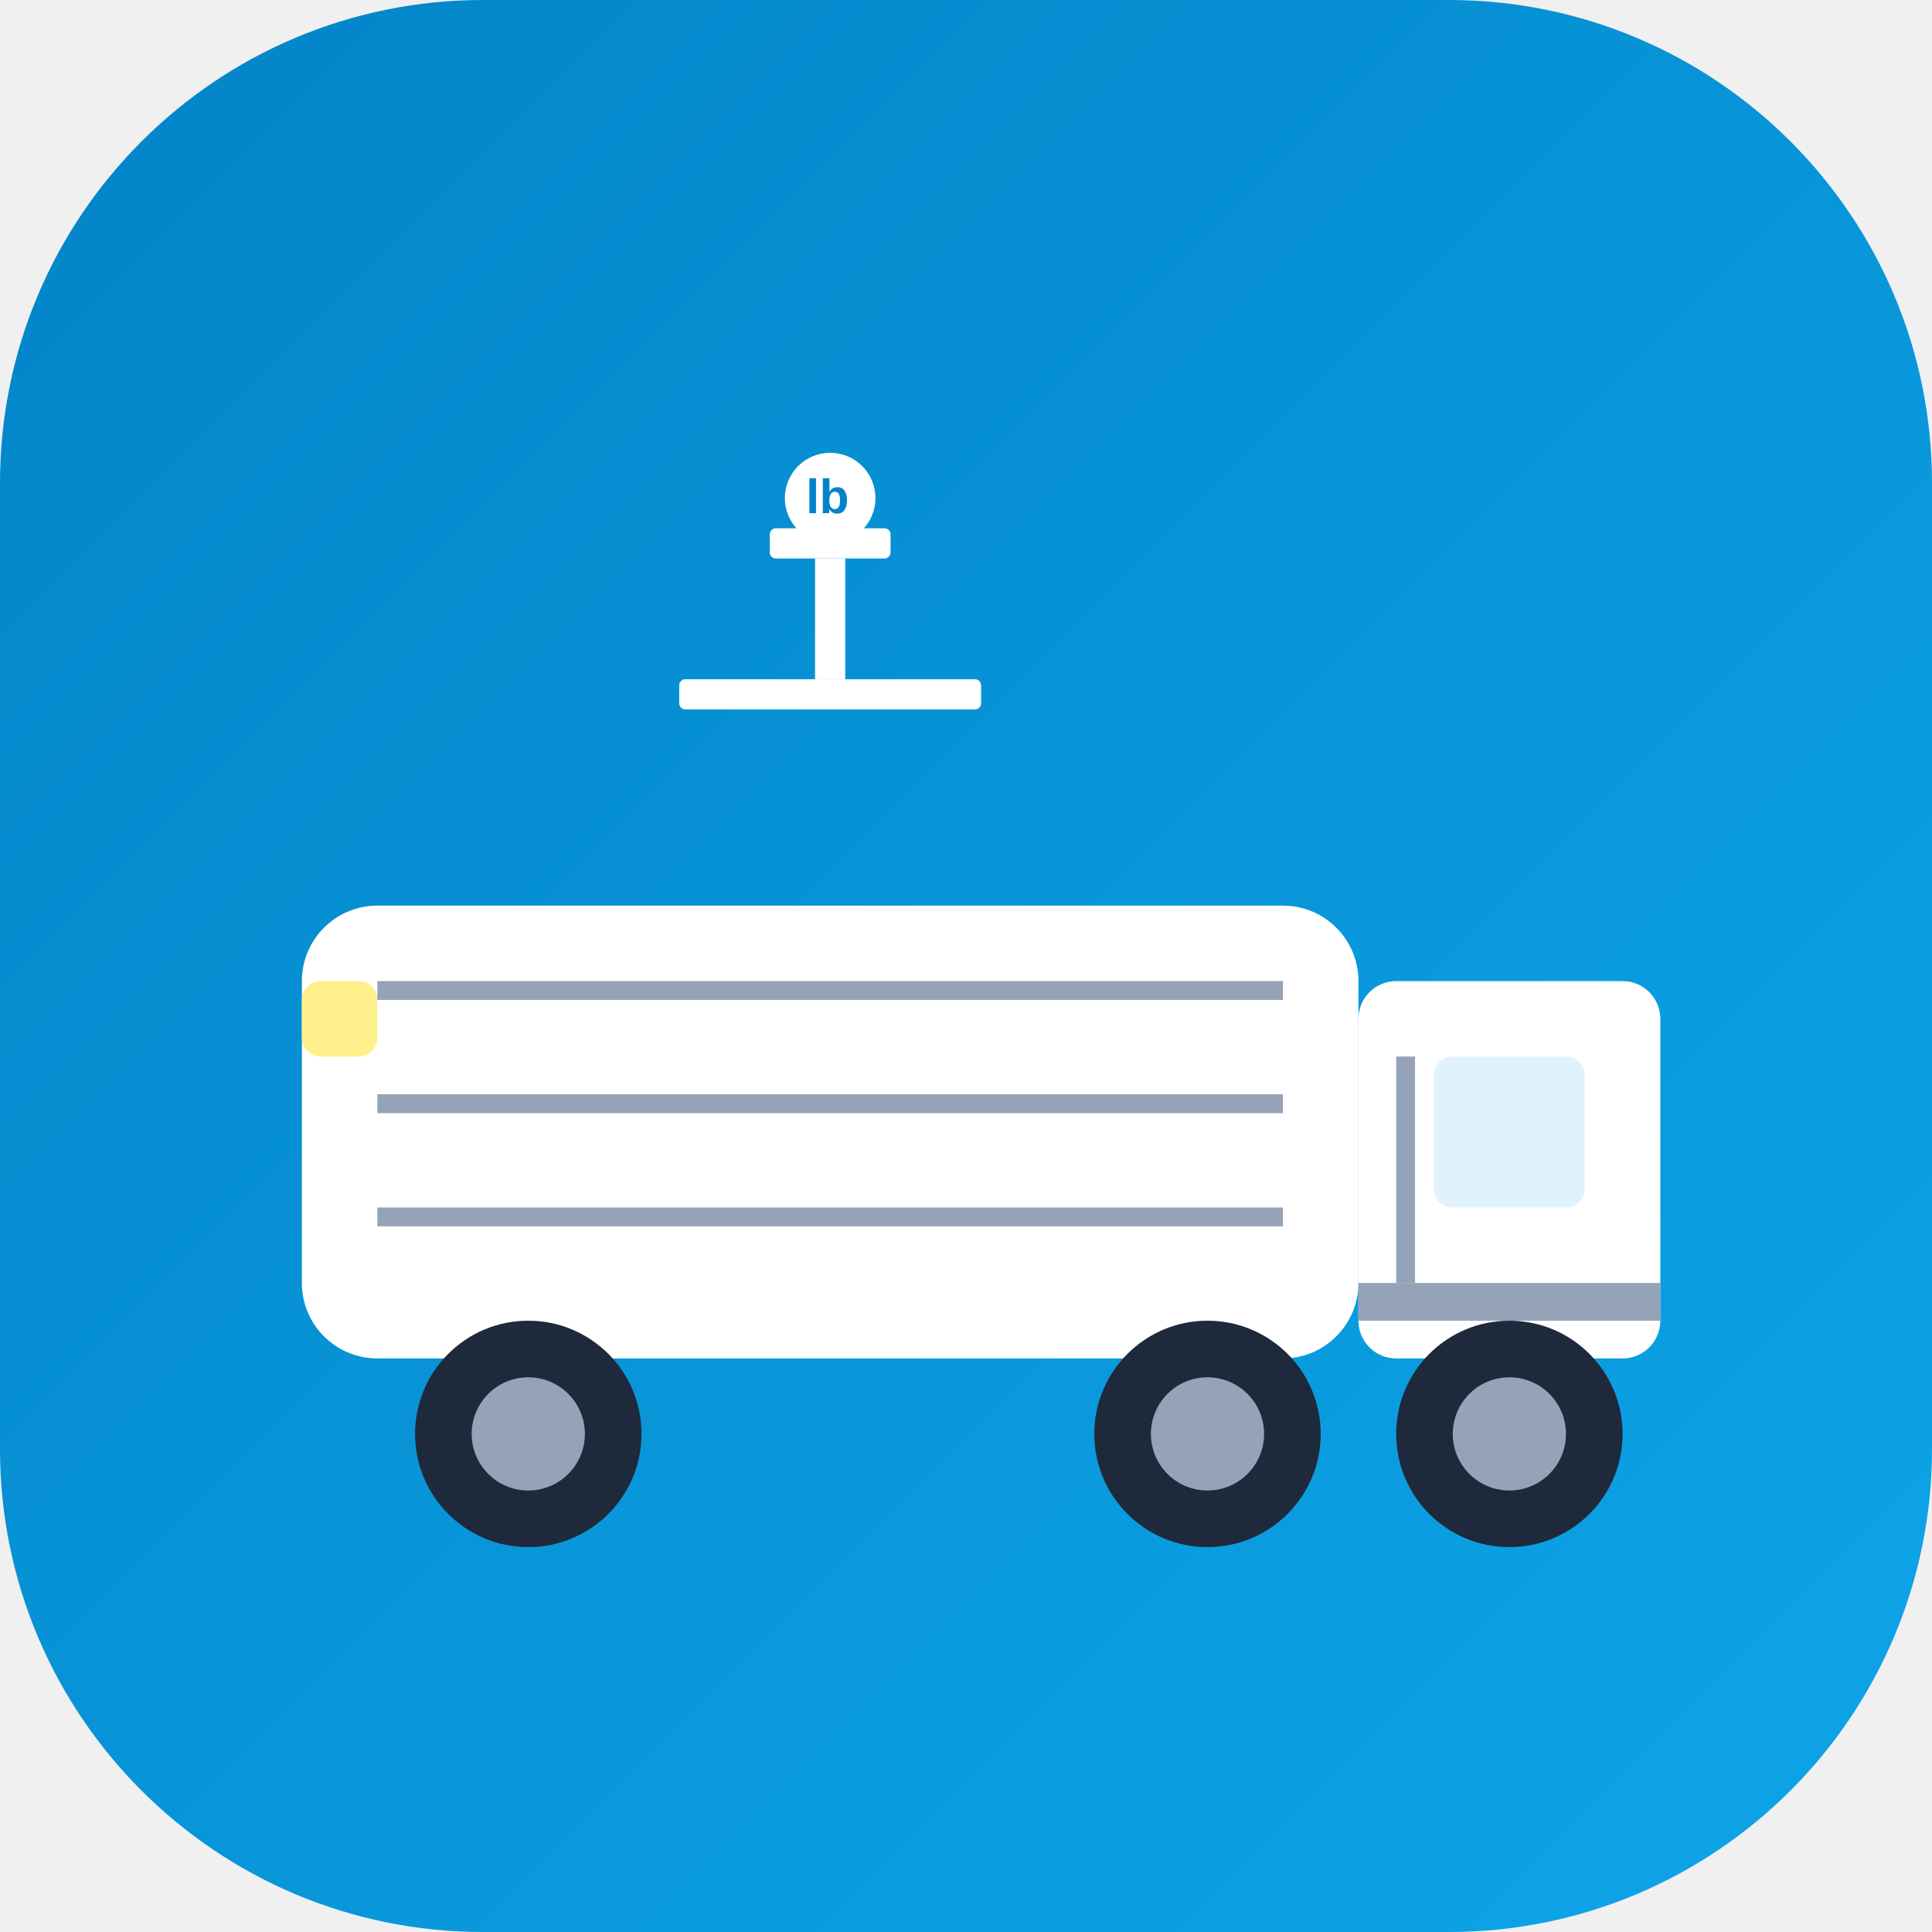
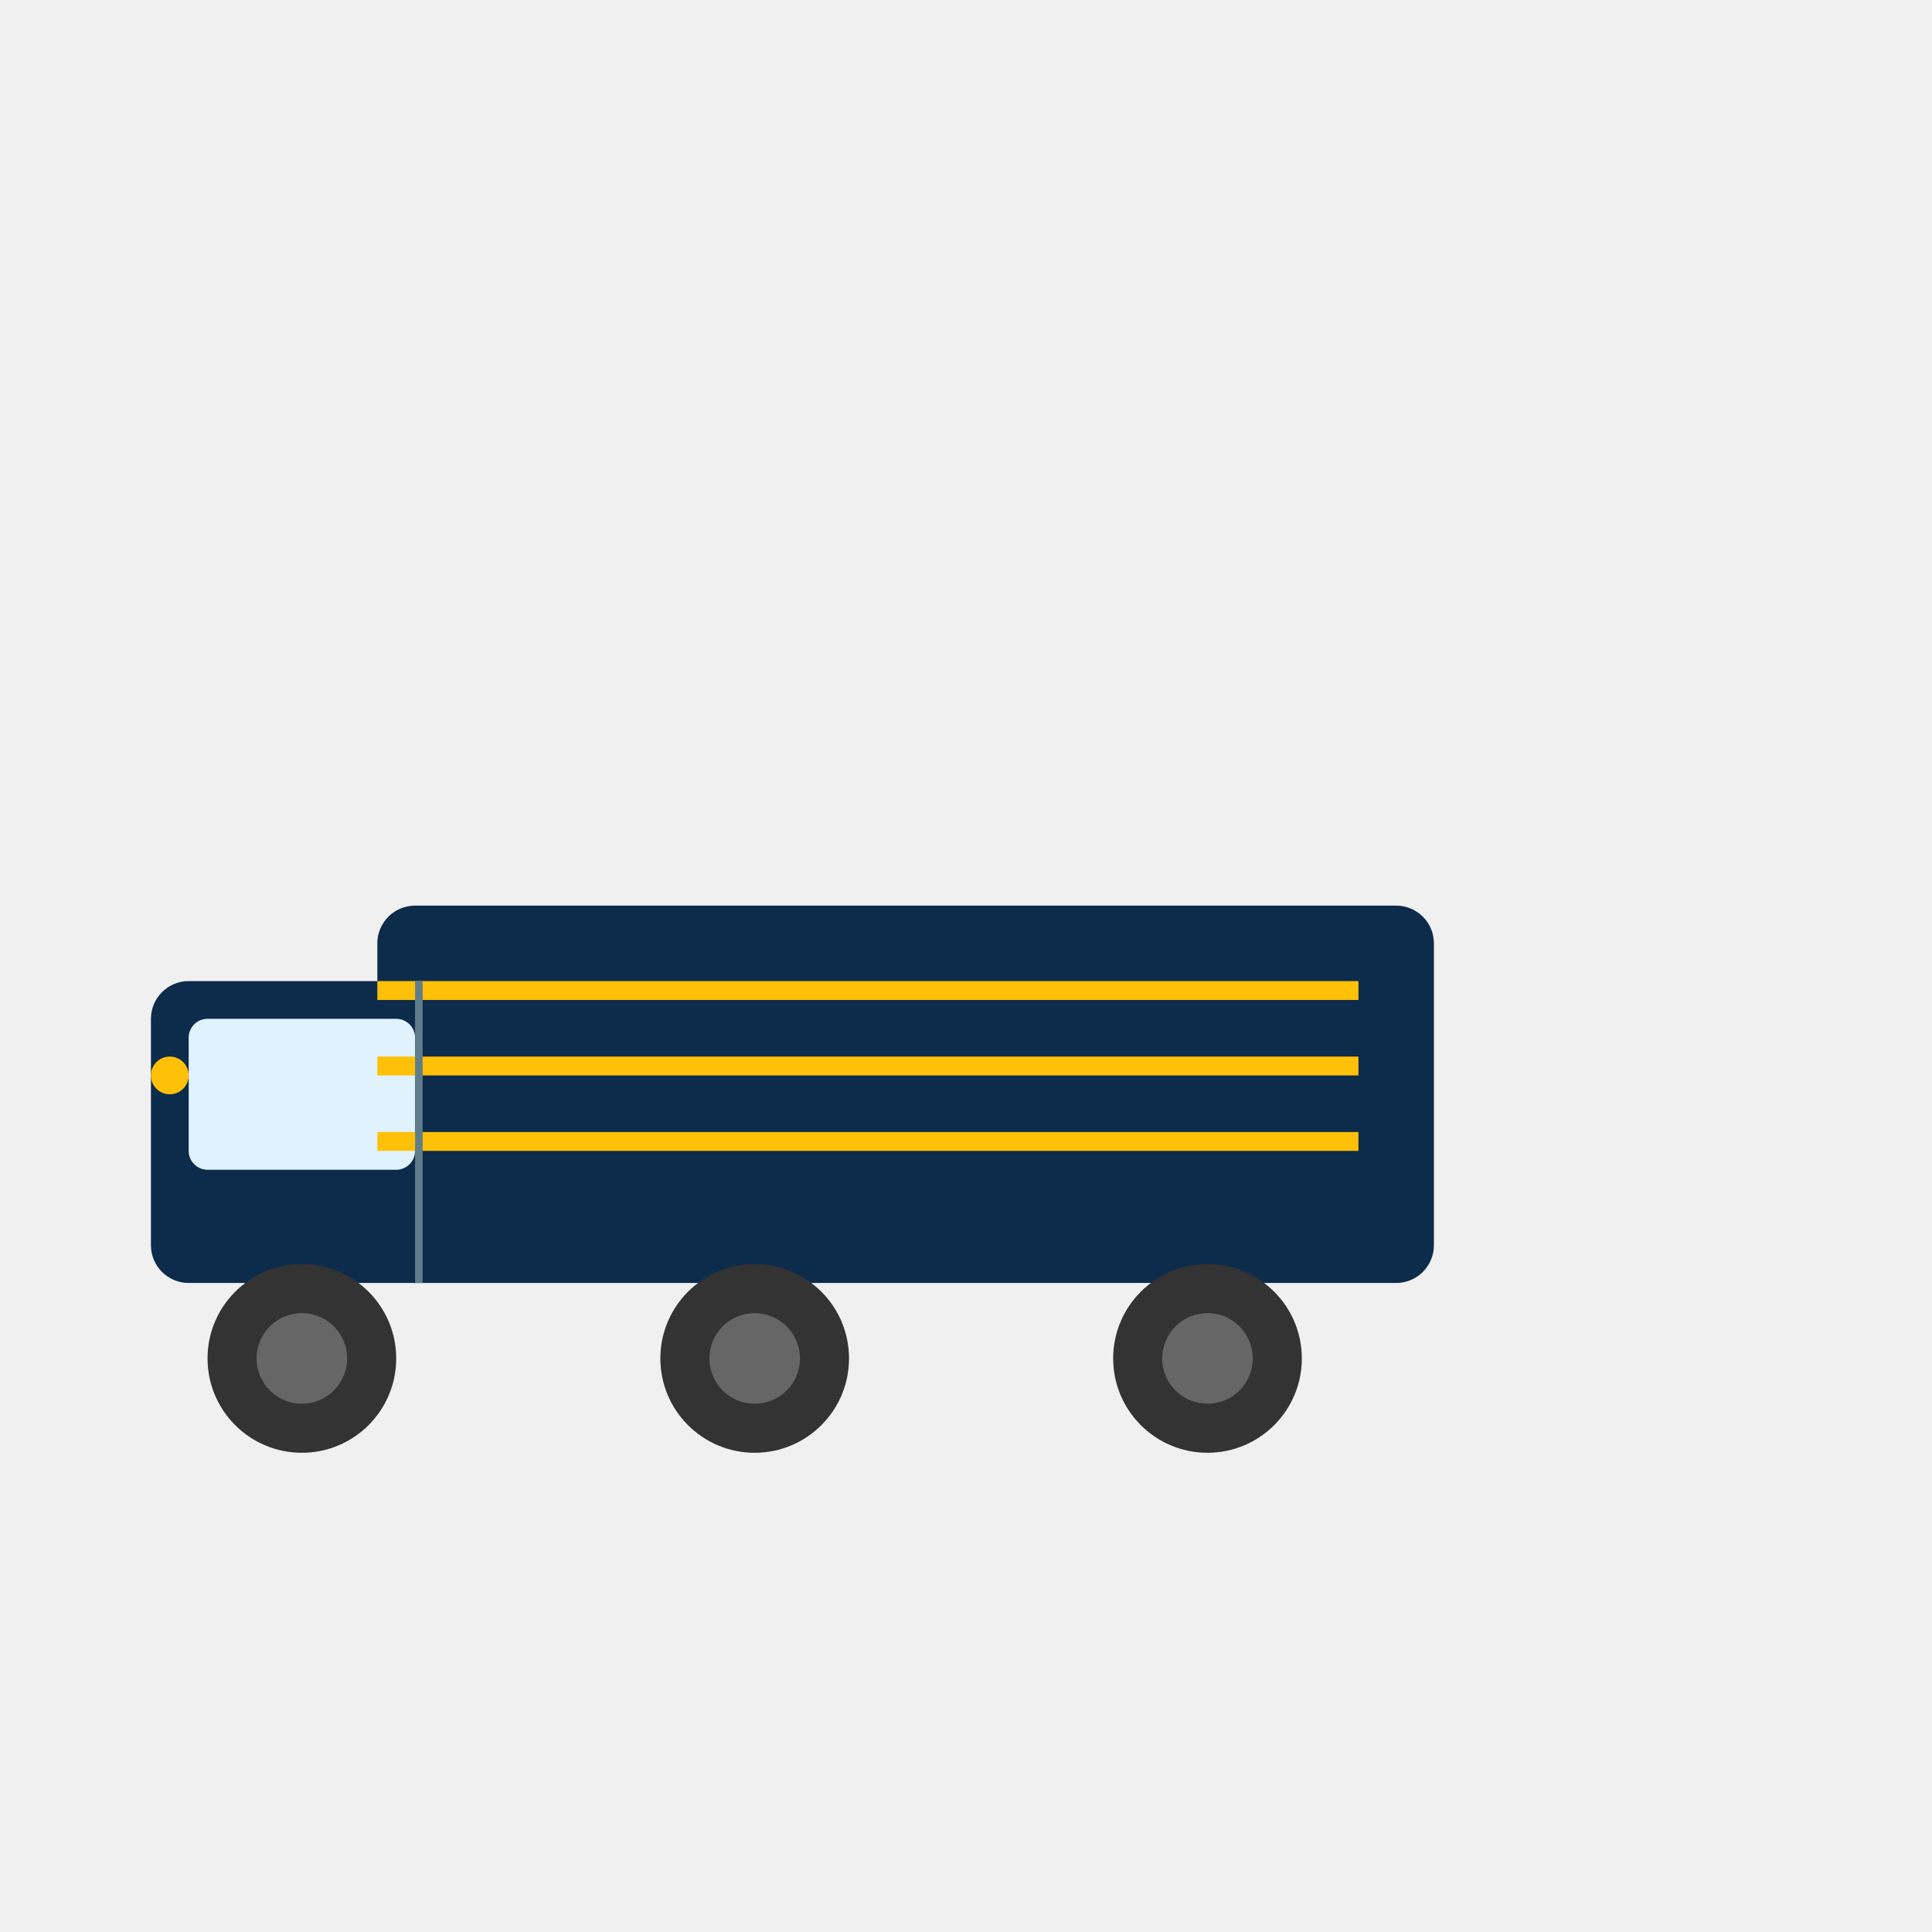
<svg xmlns="http://www.w3.org/2000/svg" width="512" height="512" viewBox="0 0 512 512" fill="none">
-   <defs>
-     <linearGradient id="bg-gradient" x1="0%" y1="0%" x2="100%" y2="100%">
-       <stop offset="0%" style="stop-color:#0284c7;stop-opacity:1" />
-       <stop offset="100%" style="stop-color:#0ea5e9;stop-opacity:1" />
-     </linearGradient>
-   </defs>
-   <rect width="512" height="512" rx="128" fill="url(#bg-gradient)" />
-   <rect x="80" y="240" width="280" height="120" rx="20" fill="white" />
-   <rect x="360" y="260" width="80" height="100" rx="10" fill="white" />
-   <rect x="380" y="280" width="40" height="40" rx="5" fill="#e0f2fe" />
-   <circle cx="140" cy="380" r="30" fill="#1e293b" />
-   <circle cx="140" cy="380" r="15" fill="#94a3b8" />
-   <circle cx="320" cy="380" r="30" fill="#1e293b" />
-   <circle cx="320" cy="380" r="15" fill="#94a3b8" />
-   <circle cx="400" cy="380" r="30" fill="#1e293b" />
-   <circle cx="400" cy="380" r="15" fill="#94a3b8" />
-   <rect x="80" y="260" width="20" height="20" rx="5" fill="#fef08a" />
-   <rect x="360" y="340" width="80" height="10" fill="#94a3b8" />
-   <rect x="370" y="280" width="5" height="60" fill="#94a3b8" />
-   <rect x="100" y="260" width="240" height="5" fill="#94a3b8" />
-   <rect x="100" y="290" width="240" height="5" fill="#94a3b8" />
-   <rect x="100" y="320" width="240" height="5" fill="#94a3b8" />
-   <g transform="translate(180, 180) scale(0.8)">
-     <rect x="0" y="0" width="100" height="10" fill="#fff" rx="2" ry="2" />
-     <rect x="45" y="-40" width="10" height="40" fill="#fff" />
-     <rect x="30" y="-50" width="40" height="10" fill="#fff" rx="2" ry="2" />
-     <circle cx="50" cy="-60" r="15" fill="#fff" />
-     <text x="42" y="-55" font-family="Arial, sans-serif" font-size="16" fill="#0284c7" font-weight="bold">lb</text>
-   </g>
+   <rect x="100" y="240" width="280" height="100" rx="10" fill="#0D2B4B" />
+   <rect x="40" y="260" width="80" height="80" rx="10" fill="#0D2B4B" />
+   <rect x="50" y="270" width="60" height="40" rx="5" fill="#e0f2fe" />
+   <circle cx="80" cy="360" r="25" fill="#333333" />
+   <circle cx="80" cy="360" r="12" fill="#666666" />
+   <circle cx="200" cy="360" r="25" fill="#333333" />
+   <circle cx="200" cy="360" r="12" fill="#666666" />
+   <circle cx="320" cy="360" r="25" fill="#333333" />
+   <circle cx="320" cy="360" r="12" fill="#666666" />
+   <rect x="40" y="280" width="10" height="10" rx="5" fill="#FFC107" />
+   <rect x="100" y="260" width="260" height="5" fill="#FFC107" />
+   <rect x="100" y="280" width="260" height="5" fill="#FFC107" />
+   <rect x="100" y="300" width="260" height="5" fill="#FFC107" />
+   <rect x="110" y="260" width="2" height="80" fill="#607D8B" />
</svg>
